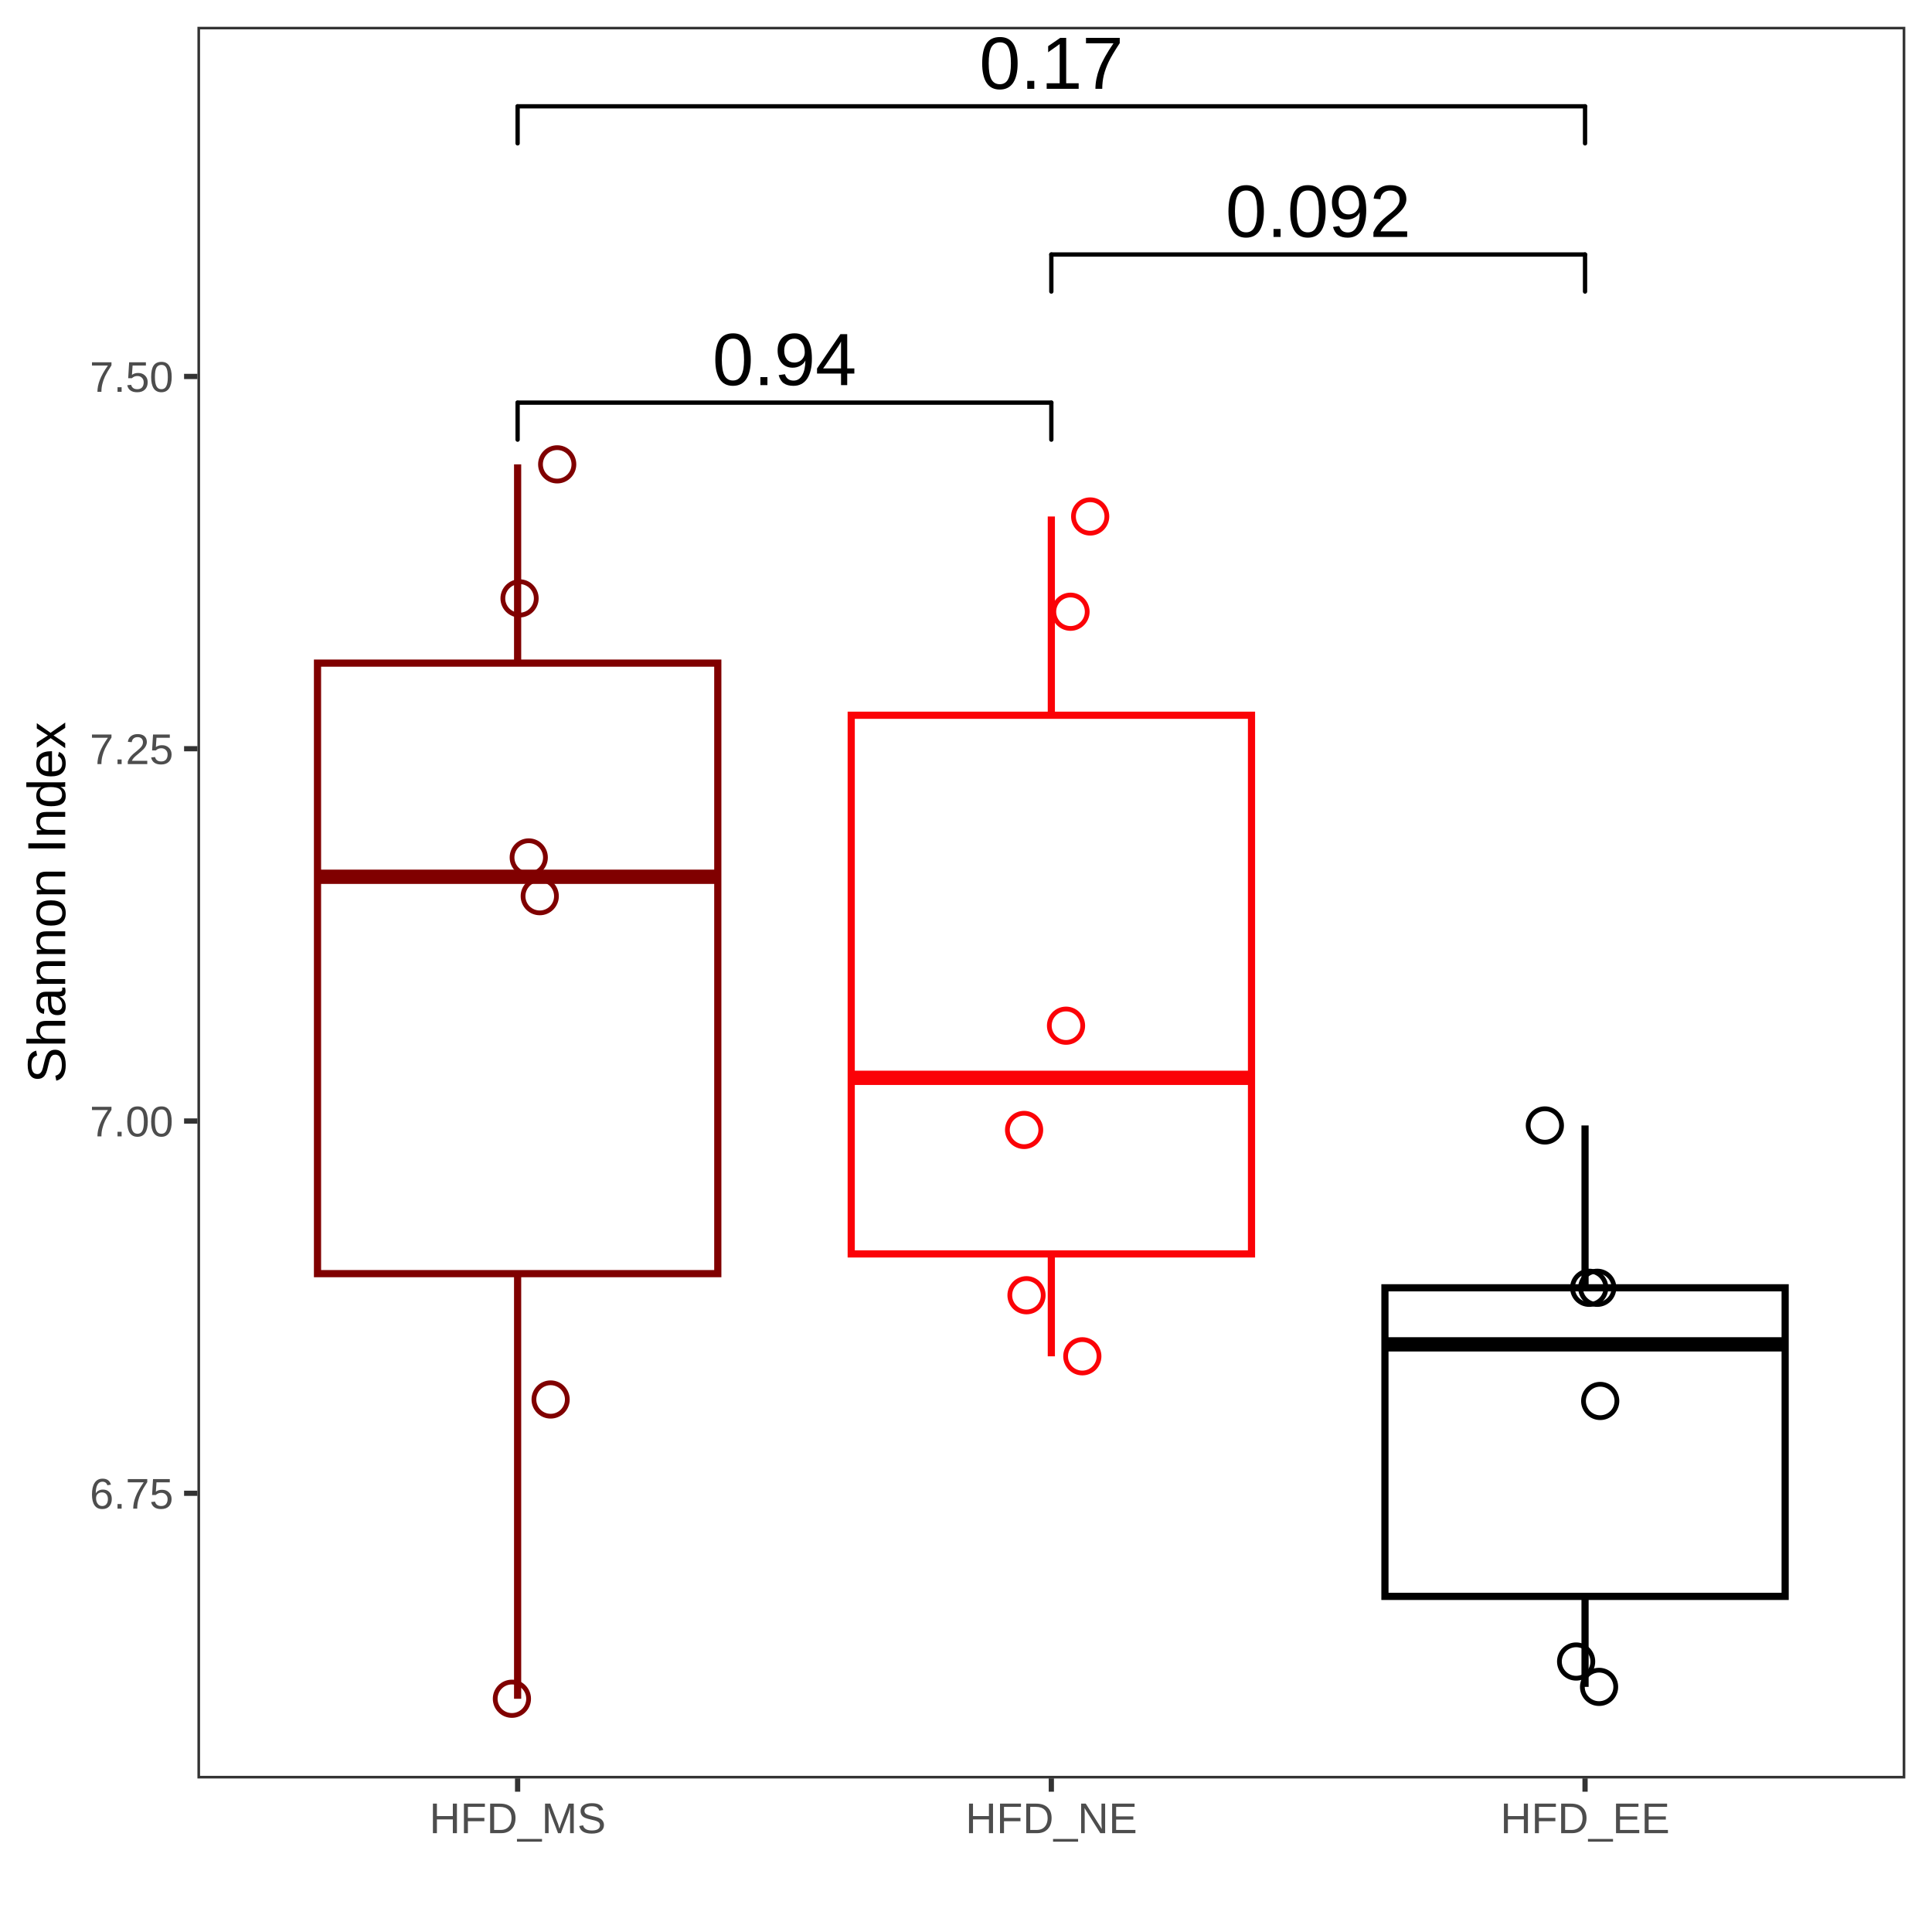
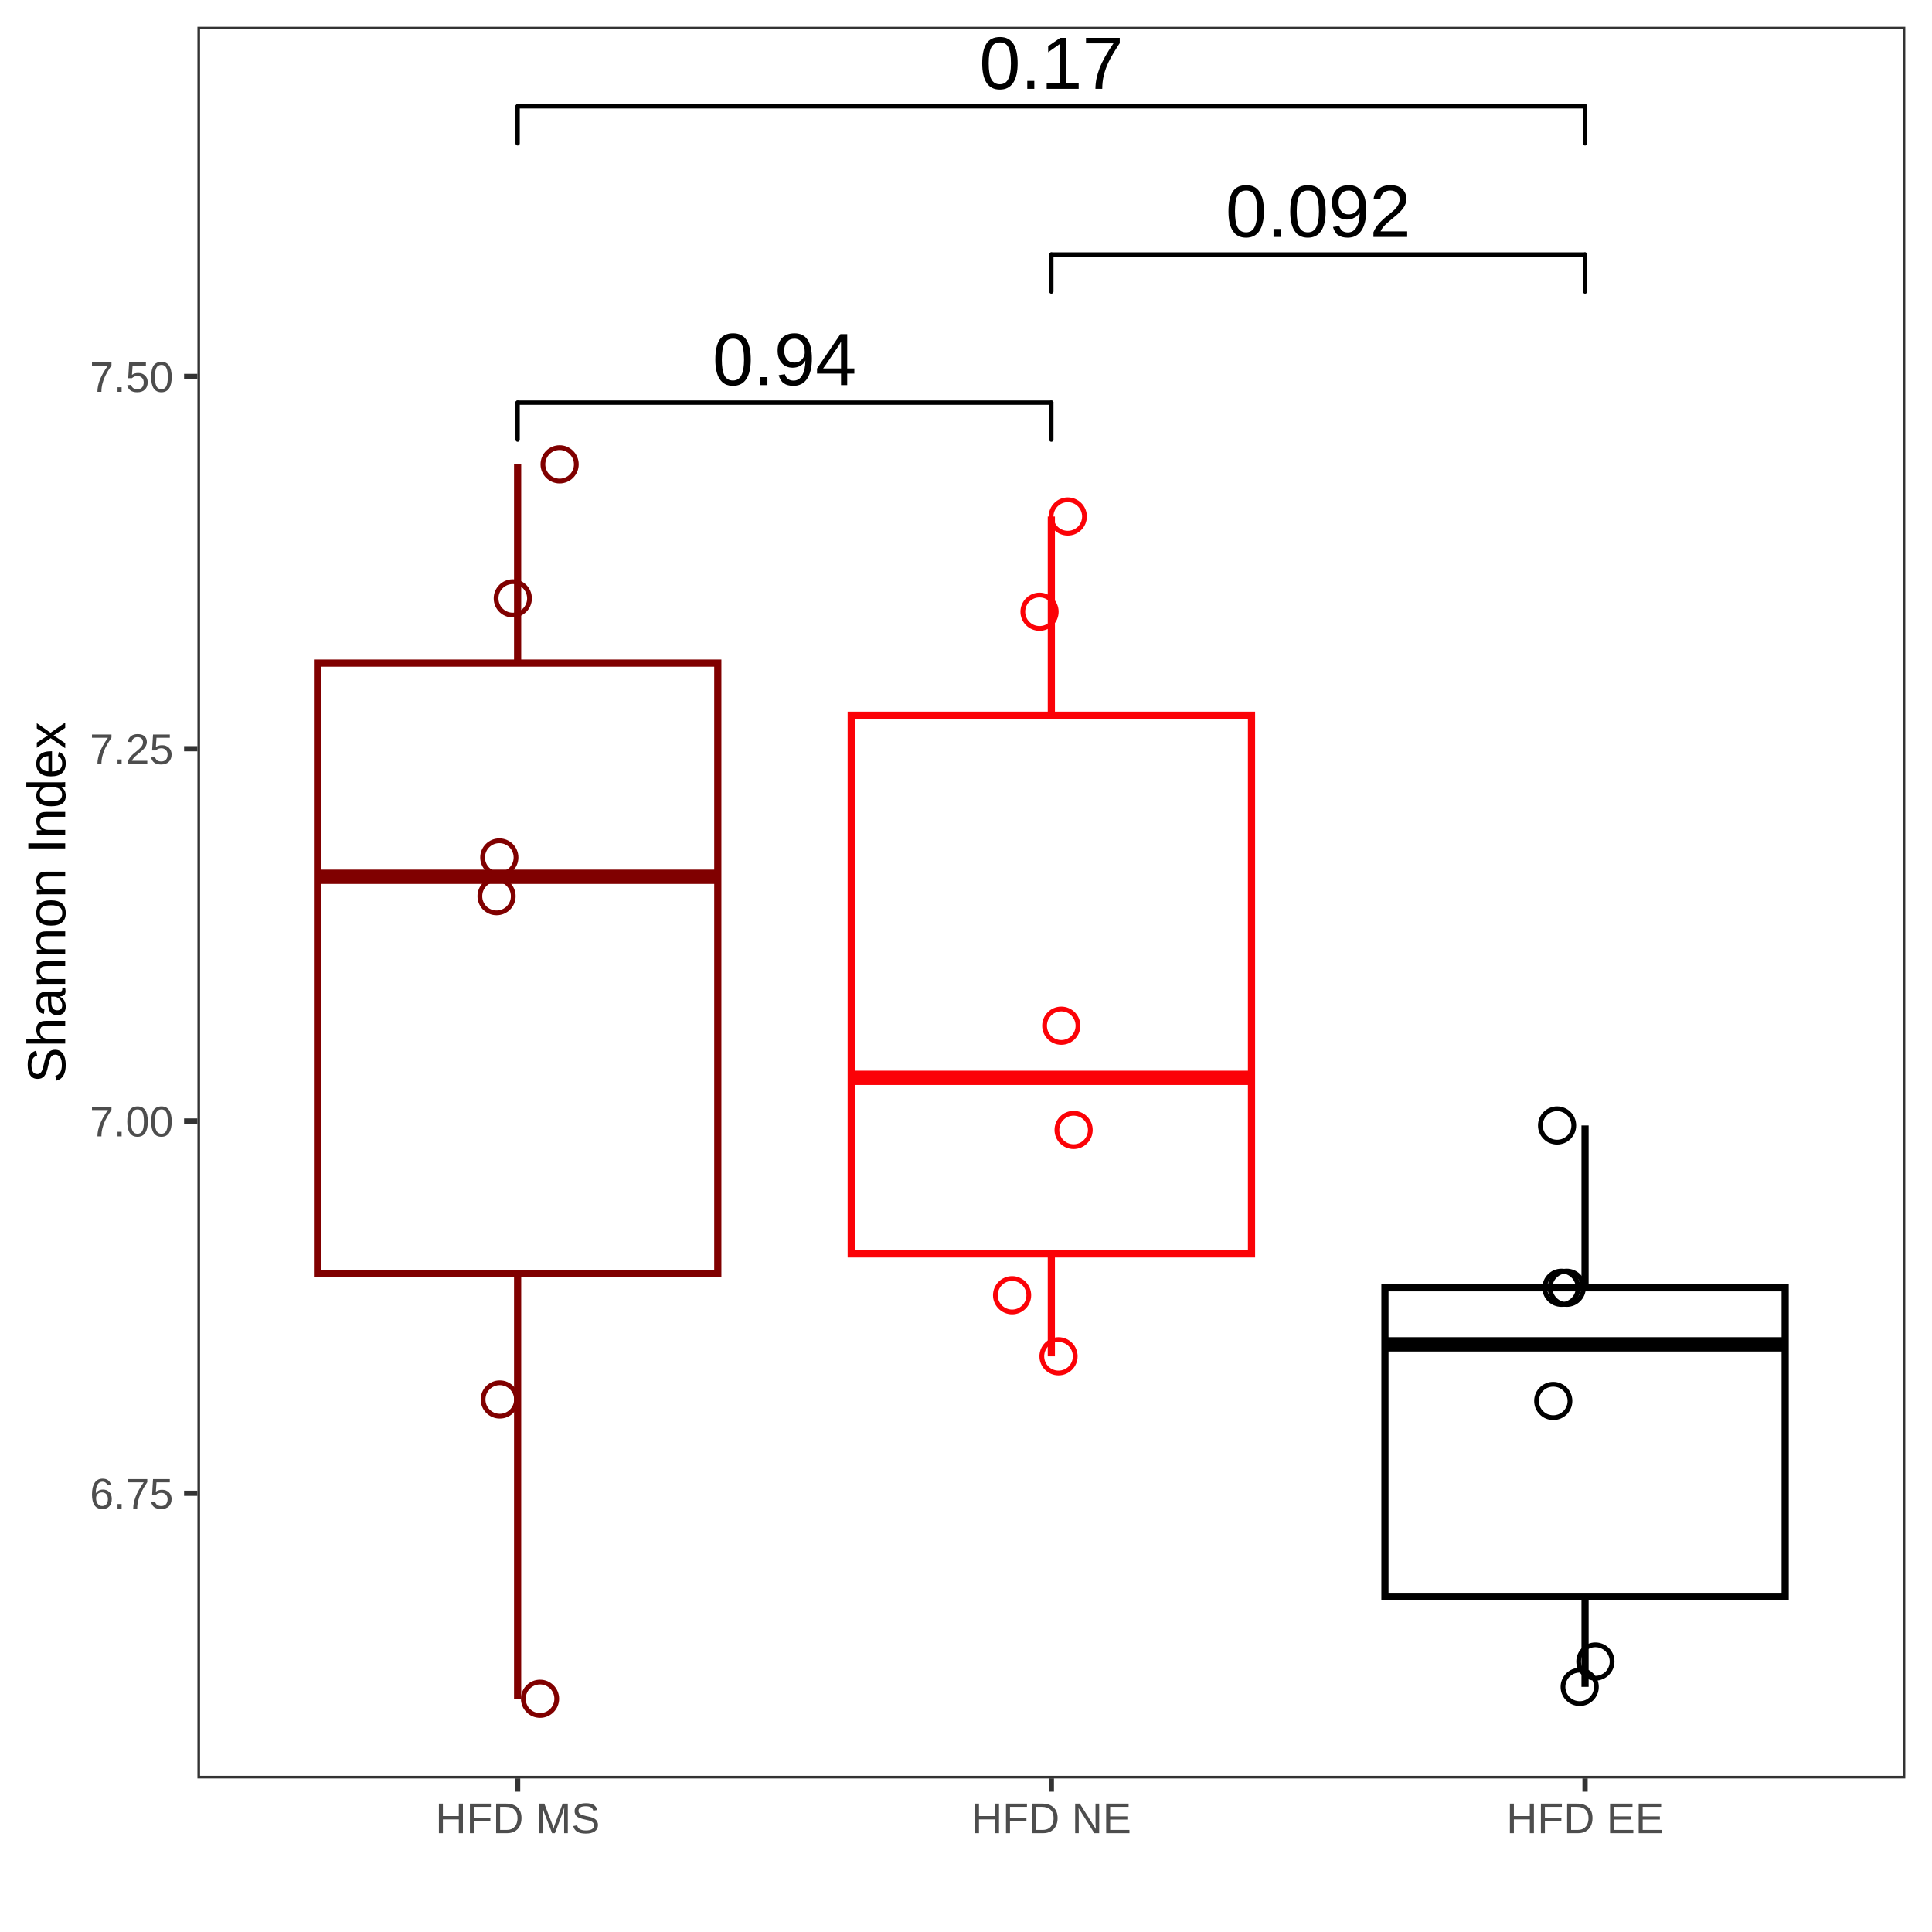
<svg xmlns="http://www.w3.org/2000/svg" class="svglite" width="288.00pt" height="288.00pt" viewBox="0 0 288.00 288.00">
  <defs>
    <style type="text/css">
    .svglite line, .svglite polyline, .svglite polygon, .svglite path, .svglite rect, .svglite circle {
      fill: none;
      stroke: #000000;
      stroke-linecap: round;
      stroke-linejoin: round;
      stroke-miterlimit: 10.00;
    }
    .svglite text {
      white-space: pre;
    }
  </style>
  </defs>
  <rect width="100%" height="100%" style="stroke: none; fill: #FFFFFF;" />
  <defs>
    <clipPath id="cpMC4wMHwyODguMDB8MC4wMHwyODguMDA=">
      <rect x="0.00" y="0.00" width="288.00" height="288.00" />
    </clipPath>
  </defs>
  <g clip-path="url(#cpMC4wMHwyODguMDB8MC4wMHwyODguMDA=)">
    <rect x="0.00" y="0.00" width="288.00" height="288.00" style="stroke-width: 0.78; stroke: #FFFFFF; fill: #FFFFFF;" />
  </g>
  <defs>
    <clipPath id="cpMjkuNDN8Mjg0LjAxfDMuOTl8MjY1LjEw">
      <rect x="29.43" y="3.99" width="254.59" height="261.12" />
    </clipPath>
  </defs>
  <g clip-path="url(#cpMjkuNDN8Mjg0LjAxfDMuOTl8MjY1LjEw)">
    <rect x="29.43" y="3.99" width="254.59" height="261.12" style="stroke-width: 0.78; stroke: none; fill: #FFFFFF;" />
    <line x1="77.16" y1="98.85" x2="77.16" y2="69.22" style="stroke-width: 1.07; stroke: #800000; stroke-linecap: butt;" />
    <line x1="77.16" y1="189.86" x2="77.16" y2="253.23" style="stroke-width: 1.07; stroke: #800000; stroke-linecap: butt;" />
    <polygon points="47.33,98.85 47.33,189.86 107.00,189.86 107.00,98.85 47.33,98.85 " style="stroke-width: 1.07; stroke: #800000; stroke-linecap: butt; stroke-linejoin: miter; fill: #FFFFFF;" />
    <line x1="47.33" y1="130.70" x2="107.00" y2="130.70" style="stroke-width: 2.13; stroke: #800000; stroke-linecap: butt; stroke-linejoin: miter;" />
    <line x1="156.72" y1="106.62" x2="156.72" y2="76.99" style="stroke-width: 1.07; stroke: #FB0207; stroke-linecap: butt;" />
    <line x1="156.72" y1="186.92" x2="156.72" y2="202.18" style="stroke-width: 1.07; stroke: #FB0207; stroke-linecap: butt;" />
    <polygon points="126.89,106.62 126.89,186.92 186.56,186.92 186.56,106.62 126.89,106.62 " style="stroke-width: 1.07; stroke: #FB0207; stroke-linecap: butt; stroke-linejoin: miter; fill: #FFFFFF;" />
    <line x1="126.89" y1="160.67" x2="186.56" y2="160.67" style="stroke-width: 2.13; stroke: #FB0207; stroke-linecap: butt; stroke-linejoin: miter;" />
    <line x1="236.28" y1="191.97" x2="236.28" y2="167.77" style="stroke-width: 1.07; stroke-linecap: butt;" />
    <line x1="236.28" y1="237.97" x2="236.28" y2="251.46" style="stroke-width: 1.07; stroke-linecap: butt;" />
    <polygon points="206.45,191.97 206.45,237.97 266.11,237.97 266.11,191.97 206.45,191.97 " style="stroke-width: 1.07; stroke-linecap: butt; stroke-linejoin: miter; fill: #FFFFFF;" />
    <line x1="206.45" y1="200.40" x2="266.11" y2="200.40" style="stroke-width: 2.13; stroke-linecap: butt; stroke-linejoin: miter;" />
-     <circle cx="238.10" cy="191.97" r="2.49" style="stroke-width: 0.71;" />
-     <circle cx="77.45" cy="89.20" r="2.49" style="stroke-width: 0.71; stroke: #800000;" />
-     <circle cx="230.29" cy="167.77" r="2.49" style="stroke-width: 0.71;" />
-     <circle cx="162.51" cy="76.99" r="2.49" style="stroke-width: 0.71; stroke: #FB0207;" />
-     <circle cx="78.82" cy="127.82" r="2.49" style="stroke-width: 0.71; stroke: #800000;" />
-     <circle cx="238.37" cy="251.46" r="2.49" style="stroke-width: 0.71;" />
-     <circle cx="76.31" cy="253.23" r="2.49" style="stroke-width: 0.71; stroke: #800000;" />
-     <circle cx="234.95" cy="247.68" r="2.49" style="stroke-width: 0.71;" />
-     <circle cx="238.54" cy="208.84" r="2.49" style="stroke-width: 0.71;" />
-     <circle cx="83.06" cy="69.22" r="2.49" style="stroke-width: 0.71; stroke: #800000;" />
-     <circle cx="158.91" cy="152.90" r="2.49" style="stroke-width: 0.71; stroke: #FB0207;" />
-     <circle cx="161.34" cy="202.18" r="2.49" style="stroke-width: 0.71; stroke: #FB0207;" />
-     <circle cx="153.02" cy="193.08" r="2.49" style="stroke-width: 0.71; stroke: #FB0207;" />
-     <circle cx="159.58" cy="91.19" r="2.49" style="stroke-width: 0.71; stroke: #FB0207;" />
-     <circle cx="152.66" cy="168.44" r="2.49" style="stroke-width: 0.71; stroke: #FB0207;" />
-     <circle cx="82.08" cy="208.62" r="2.49" style="stroke-width: 0.71; stroke: #800000;" />
-     <circle cx="236.90" cy="191.97" r="2.49" style="stroke-width: 0.71;" />
-     <circle cx="80.46" cy="133.59" r="2.49" style="stroke-width: 0.71; stroke: #800000;" />
+     <circle cx="233.55" cy="191.97" r="2.49" style="stroke-width: 0.71;" />
+     <circle cx="76.44" cy="89.20" r="2.49" style="stroke-width: 0.71; stroke: #800000;" />
+     <circle cx="232.11" cy="167.77" r="2.49" style="stroke-width: 0.71;" />
+     <circle cx="159.17" cy="76.99" r="2.49" style="stroke-width: 0.71; stroke: #FB0207;" />
+     <circle cx="74.43" cy="127.82" r="2.49" style="stroke-width: 0.71; stroke: #800000;" />
+     <circle cx="235.48" cy="251.46" r="2.49" style="stroke-width: 0.71;" />
+     <circle cx="80.50" cy="253.23" r="2.49" style="stroke-width: 0.71; stroke: #800000;" />
+     <circle cx="237.82" cy="247.68" r="2.49" style="stroke-width: 0.71;" />
+     <circle cx="231.54" cy="208.84" r="2.49" style="stroke-width: 0.71;" />
+     <circle cx="83.42" cy="69.22" r="2.49" style="stroke-width: 0.71; stroke: #800000;" />
+     <circle cx="158.20" cy="152.90" r="2.49" style="stroke-width: 0.71; stroke: #FB0207;" />
+     <circle cx="157.79" cy="202.18" r="2.49" style="stroke-width: 0.71; stroke: #FB0207;" />
+     <circle cx="150.87" cy="193.08" r="2.49" style="stroke-width: 0.71; stroke: #FB0207;" />
+     <circle cx="154.96" cy="91.19" r="2.49" style="stroke-width: 0.71; stroke: #FB0207;" />
+     <circle cx="160.04" cy="168.44" r="2.49" style="stroke-width: 0.71; stroke: #FB0207;" />
+     <circle cx="74.50" cy="208.62" r="2.49" style="stroke-width: 0.71; stroke: #800000;" />
+     <circle cx="232.76" cy="191.97" r="2.49" style="stroke-width: 0.71;" />
+     <circle cx="74.02" cy="133.59" r="2.49" style="stroke-width: 0.71; stroke: #800000;" />
    <text x="196.50" y="35.32" text-anchor="middle" style="font-size: 11.04px; font-family: &quot;Arial&quot;;" textLength="27.60px" lengthAdjust="spacingAndGlyphs">0.092</text>
    <line x1="236.28" y1="43.46" x2="236.28" y2="37.94" style="stroke-width: 0.64;" />
    <line x1="236.28" y1="37.94" x2="156.72" y2="37.94" style="stroke-width: 0.64;" />
    <line x1="156.72" y1="37.94" x2="156.72" y2="43.46" style="stroke-width: 0.64;" />
    <text x="156.72" y="13.24" text-anchor="middle" style="font-size: 11.04px; font-family: &quot;Arial&quot;;" textLength="21.47px" lengthAdjust="spacingAndGlyphs">0.17</text>
    <line x1="236.28" y1="21.37" x2="236.28" y2="15.85" style="stroke-width: 0.64;" />
    <line x1="236.28" y1="15.85" x2="77.16" y2="15.85" style="stroke-width: 0.64;" />
    <line x1="77.16" y1="15.85" x2="77.16" y2="21.37" style="stroke-width: 0.64;" />
    <text x="116.94" y="57.41" text-anchor="middle" style="font-size: 11.04px; font-family: &quot;Arial&quot;;" textLength="21.47px" lengthAdjust="spacingAndGlyphs">0.94</text>
    <line x1="77.16" y1="65.54" x2="77.16" y2="60.02" style="stroke-width: 0.64;" />
    <line x1="77.16" y1="60.02" x2="156.72" y2="60.02" style="stroke-width: 0.64;" />
    <line x1="156.72" y1="60.02" x2="156.72" y2="65.54" style="stroke-width: 0.64;" />
    <rect x="29.43" y="3.99" width="254.59" height="261.12" style="stroke-width: 0.78; stroke: #333333;" />
  </g>
  <g clip-path="url(#cpMC4wMHwyODguMDB8MC4wMHwyODguMDA=)">
    <text x="25.84" y="224.89" text-anchor="end" style="font-size: 6.40px;fill: #4D4D4D; font-family: &quot;Arial&quot;;" textLength="12.45px" lengthAdjust="spacingAndGlyphs">6.75</text>
    <text x="25.84" y="169.40" text-anchor="end" style="font-size: 6.40px;fill: #4D4D4D; font-family: &quot;Arial&quot;;" textLength="12.45px" lengthAdjust="spacingAndGlyphs">7.00</text>
    <text x="25.84" y="113.90" text-anchor="end" style="font-size: 6.40px;fill: #4D4D4D; font-family: &quot;Arial&quot;;" textLength="12.45px" lengthAdjust="spacingAndGlyphs">7.25</text>
    <text x="25.84" y="58.41" text-anchor="end" style="font-size: 6.40px;fill: #4D4D4D; font-family: &quot;Arial&quot;;" textLength="12.45px" lengthAdjust="spacingAndGlyphs">7.50</text>
    <polyline points="27.44,222.60 29.43,222.60 " style="stroke-width: 0.78; stroke: #333333; stroke-linecap: butt;" />
    <polyline points="27.44,167.11 29.43,167.11 " style="stroke-width: 0.78; stroke: #333333; stroke-linecap: butt;" />
    <polyline points="27.44,111.61 29.43,111.61 " style="stroke-width: 0.78; stroke: #333333; stroke-linecap: butt;" />
    <polyline points="27.44,56.12 29.43,56.12 " style="stroke-width: 0.78; stroke: #333333; stroke-linecap: butt;" />
    <polyline points="77.16,267.09 77.16,265.10 " style="stroke-width: 0.78; stroke: #333333; stroke-linecap: butt;" />
    <polyline points="156.72,267.09 156.72,265.10 " style="stroke-width: 0.78; stroke: #333333; stroke-linecap: butt;" />
    <polyline points="236.28,267.09 236.28,265.10 " style="stroke-width: 0.78; stroke: #333333; stroke-linecap: butt;" />
-     <text x="77.16" y="273.27" text-anchor="middle" style="font-size: 6.40px;fill: #4D4D4D; font-family: &quot;Arial&quot;;" textLength="26.28px" lengthAdjust="spacingAndGlyphs">HFD_MS</text>
-     <text x="156.72" y="273.27" text-anchor="middle" style="font-size: 6.40px;fill: #4D4D4D; font-family: &quot;Arial&quot;;" textLength="25.57px" lengthAdjust="spacingAndGlyphs">HFD_NE</text>
-     <text x="236.28" y="273.27" text-anchor="middle" style="font-size: 6.40px;fill: #4D4D4D; font-family: &quot;Arial&quot;;" textLength="25.21px" lengthAdjust="spacingAndGlyphs">HFD_EE</text>
+     <text x="77.16" y="273.27" text-anchor="middle" style="font-size: 6.40px;fill: #4D4D4D; font-family: &quot;Arial&quot;;" textLength="24.50px" lengthAdjust="spacingAndGlyphs">HFD MS</text>
+     <text x="156.72" y="273.27" text-anchor="middle" style="font-size: 6.40px;fill: #4D4D4D; font-family: &quot;Arial&quot;;" textLength="23.79px" lengthAdjust="spacingAndGlyphs">HFD NE</text>
+     <text x="236.28" y="273.27" text-anchor="middle" style="font-size: 6.40px;fill: #4D4D4D; font-family: &quot;Arial&quot;;" textLength="23.44px" lengthAdjust="spacingAndGlyphs">HFD EE</text>
    <text transform="translate(9.72,134.54) rotate(-90)" text-anchor="middle" style="font-size: 8.00px; font-family: &quot;Arial&quot;;" textLength="53.83px" lengthAdjust="spacingAndGlyphs">Shannon Index</text>
  </g>
</svg>
